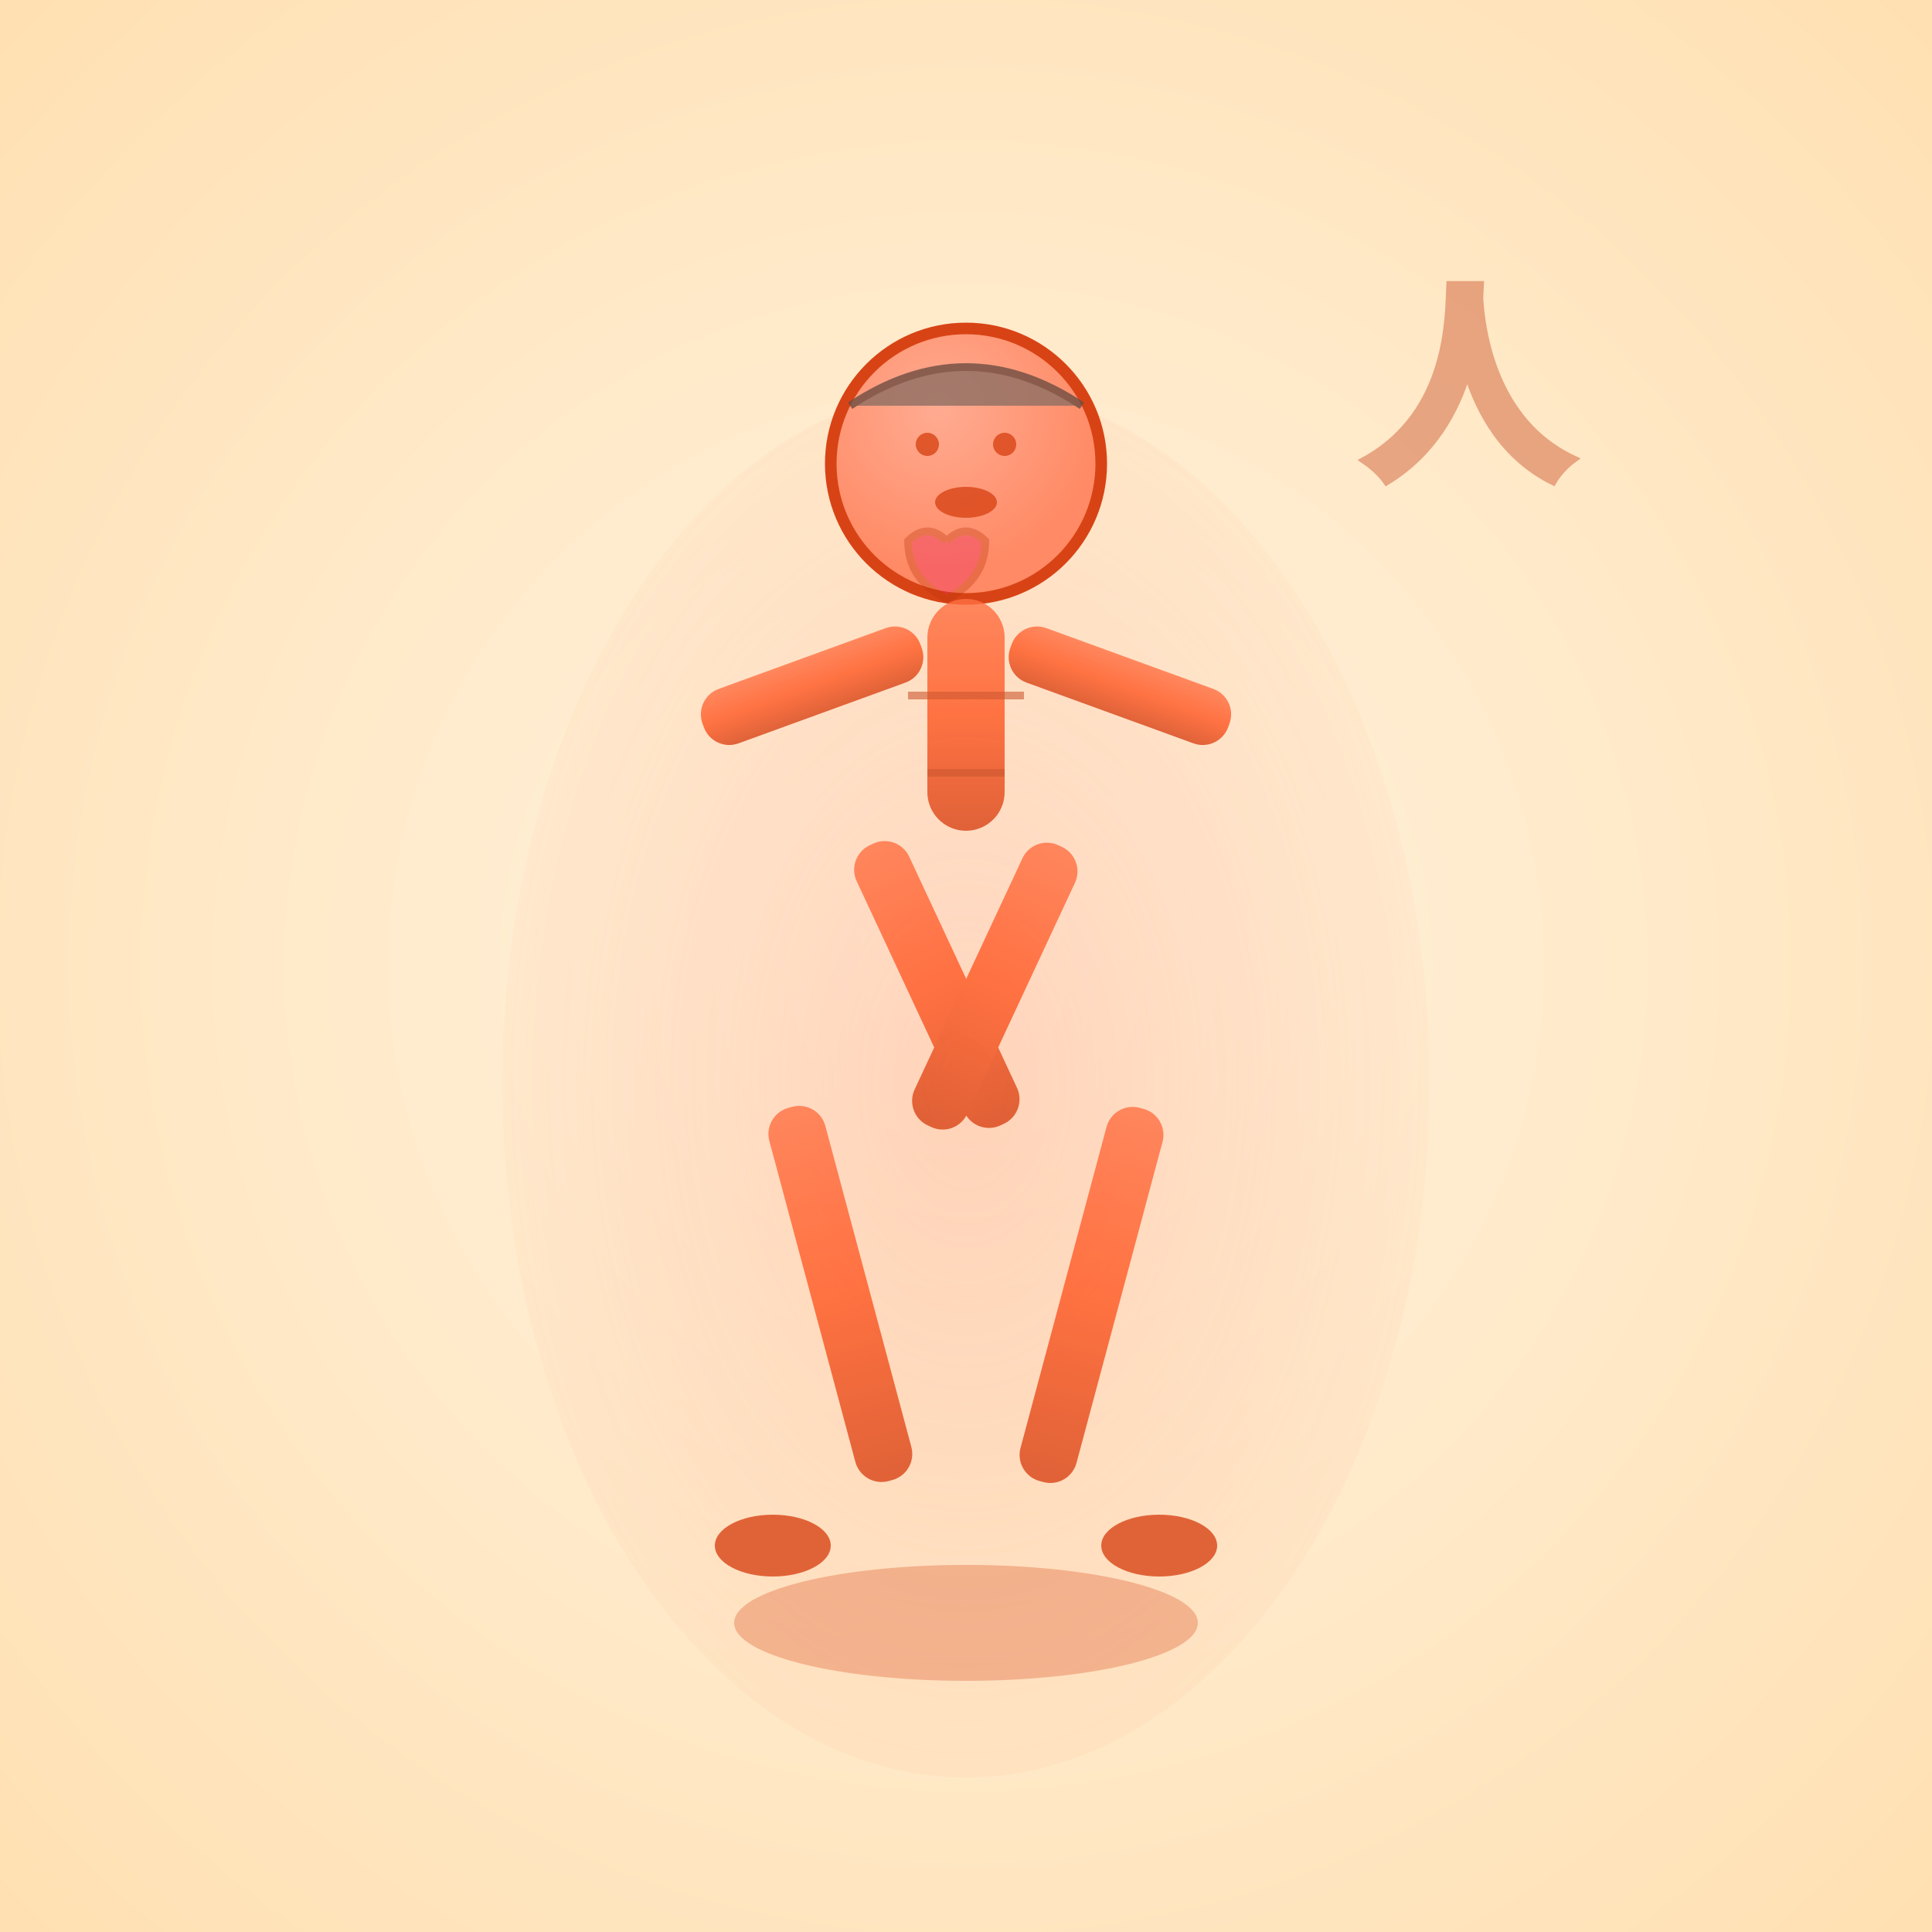
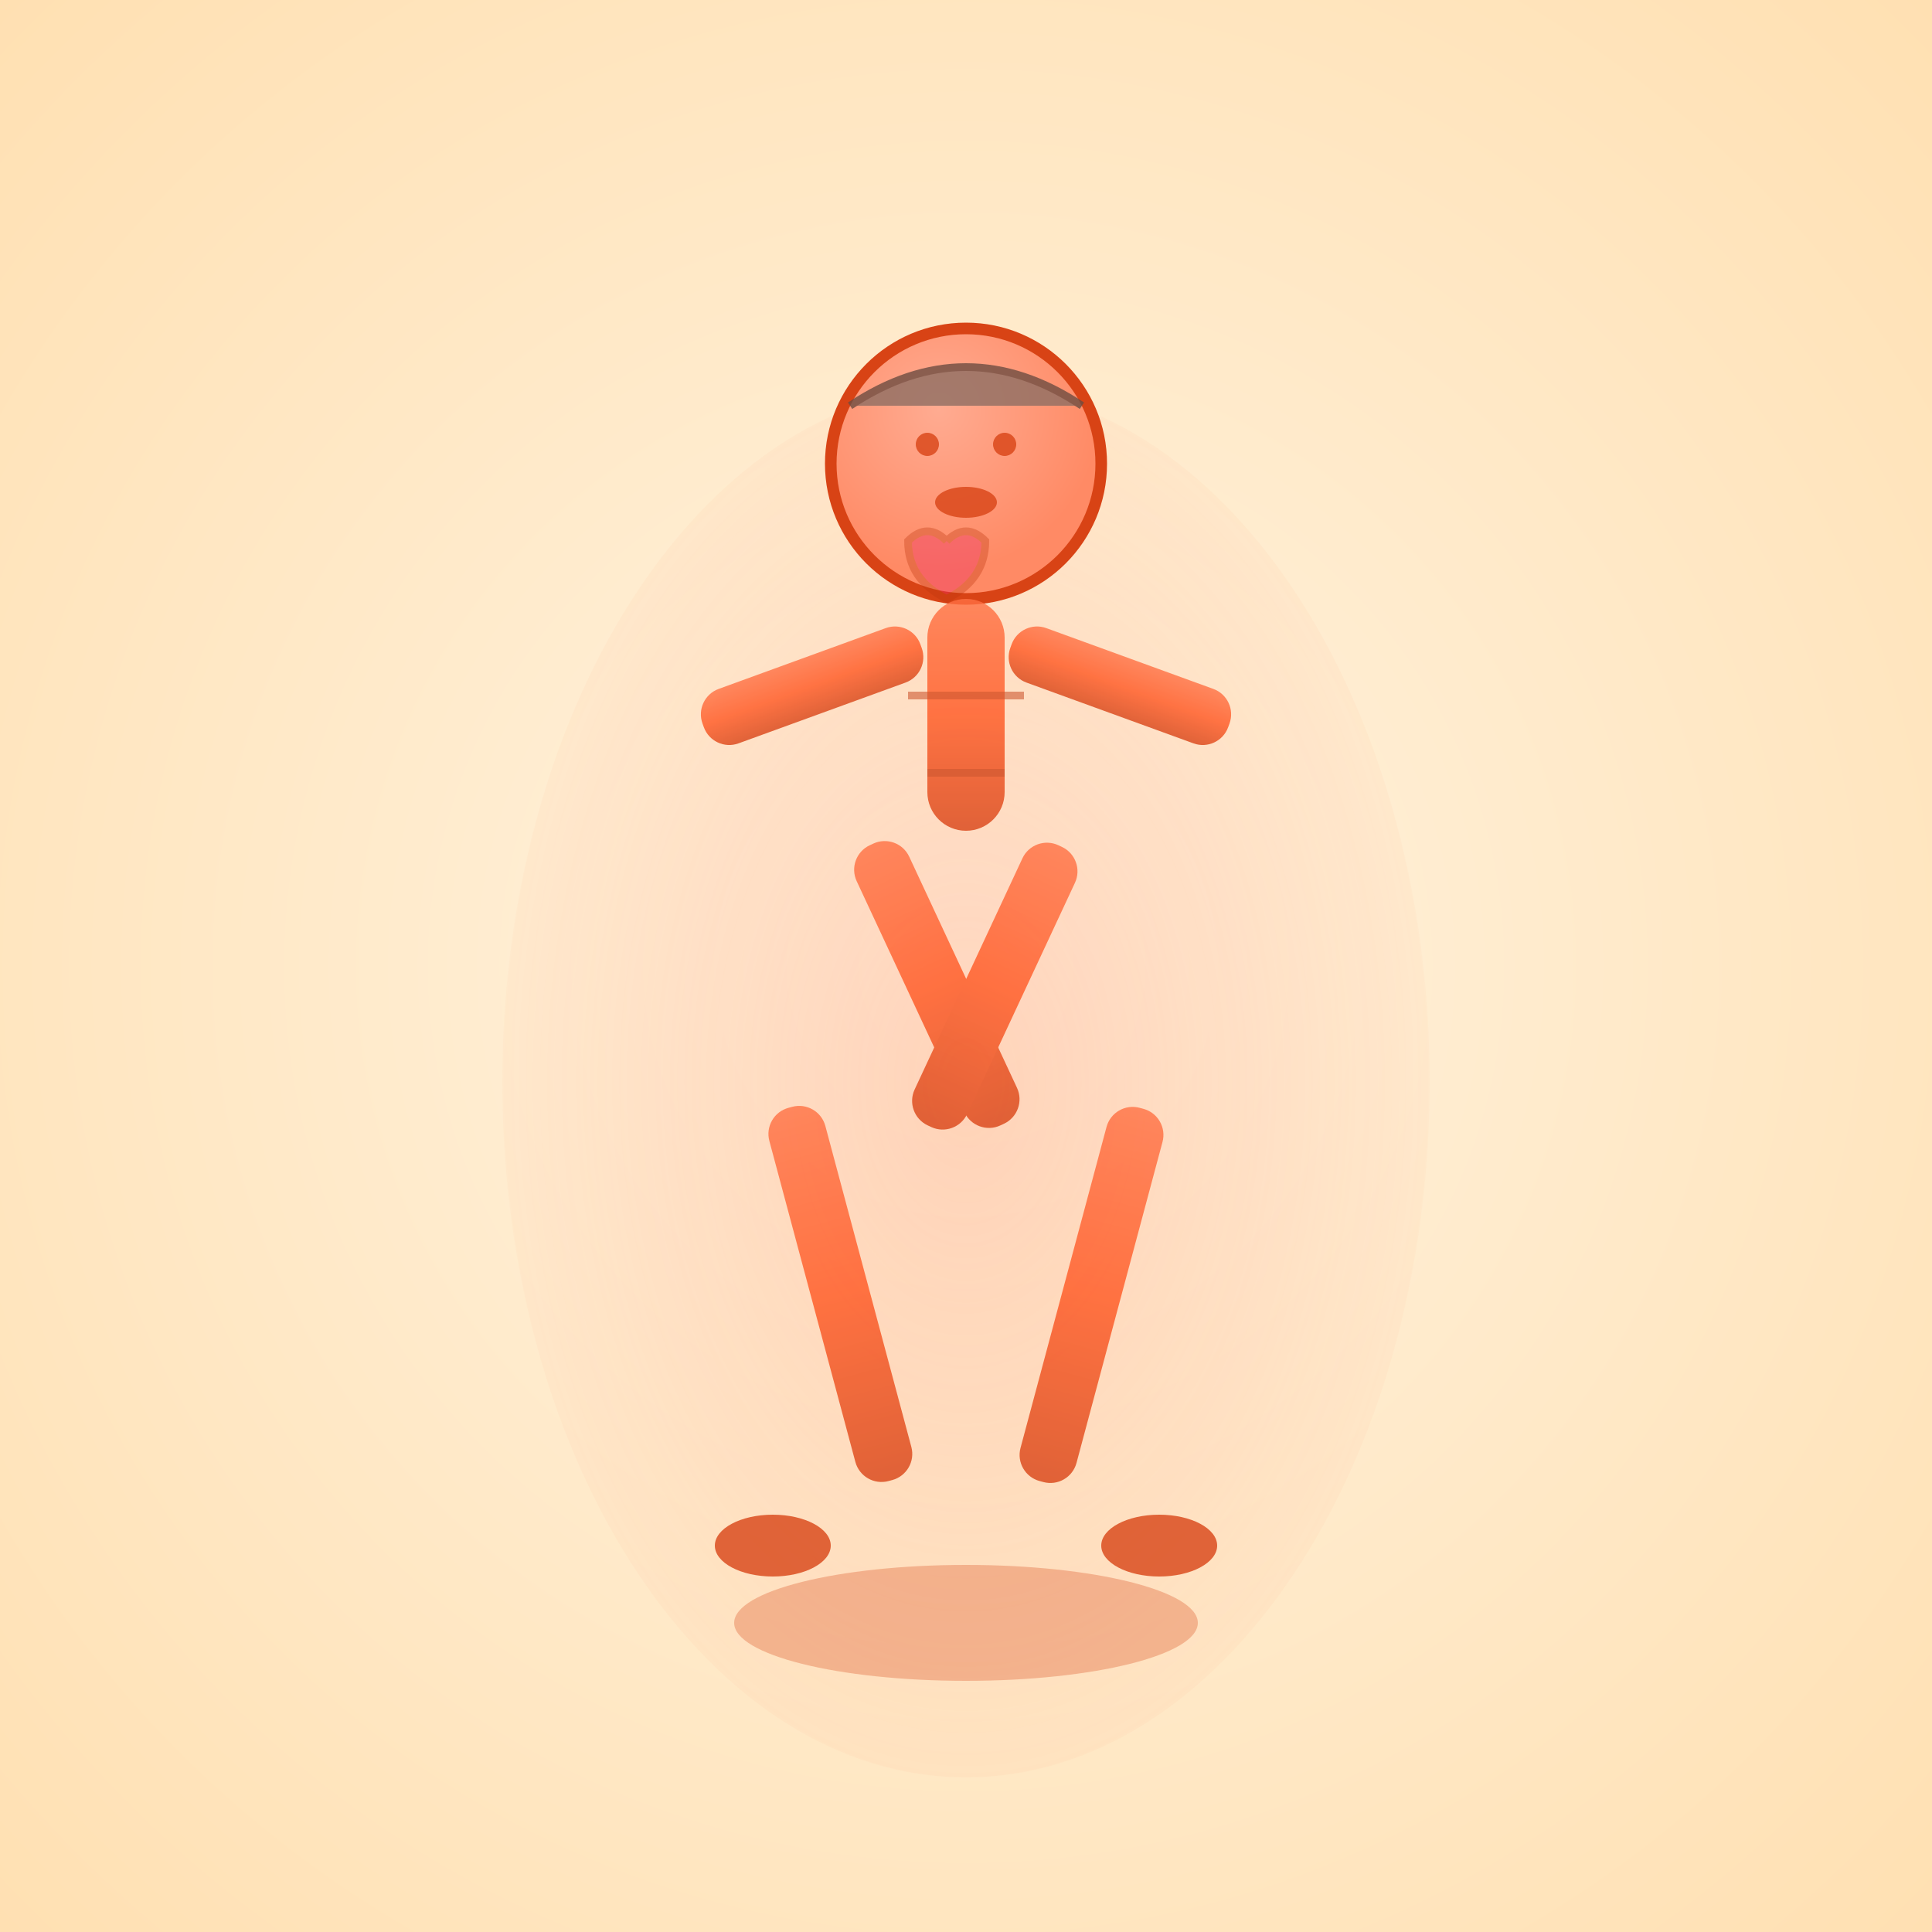
<svg xmlns="http://www.w3.org/2000/svg" width="500" height="500" viewBox="0 0 500 500">
  <defs>
    <radialGradient id="bgGrad9" cx="50%" cy="50%" r="70%">
      <stop offset="0%" style="stop-color:#fff3e0;stop-opacity:1" />
      <stop offset="100%" style="stop-color:#ffe0b2;stop-opacity:1" />
    </radialGradient>
    <linearGradient id="personGrad9" x1="0%" y1="0%" x2="0%" y2="100%">
      <stop offset="0%" style="stop-color:#ff7043;stop-opacity:1" />
      <stop offset="50%" style="stop-color:#ff5722;stop-opacity:1" />
      <stop offset="100%" style="stop-color:#d84315;stop-opacity:1" />
    </linearGradient>
    <radialGradient id="headGrad9" cx="40%" cy="30%" r="60%">
      <stop offset="0%" style="stop-color:#ffab91;stop-opacity:1" />
      <stop offset="100%" style="stop-color:#ff8a65;stop-opacity:1" />
    </radialGradient>
    <radialGradient id="glowGrad9" cx="50%" cy="50%" r="60%">
      <stop offset="0%" style="stop-color:#ff8a65;stop-opacity:0.3" />
      <stop offset="100%" style="stop-color:#ff8a65;stop-opacity:0" />
    </radialGradient>
  </defs>
  <rect width="500" height="500" fill="url(#bgGrad9)" />
  <ellipse cx="250" cy="280" rx="120" ry="180" fill="url(#glowGrad9)" />
  <ellipse cx="250" cy="420" rx="60" ry="15" fill="#d84315" opacity="0.3" />
  <circle cx="250" cy="120" r="35" fill="url(#headGrad9)" stroke="#d84315" stroke-width="3" />
  <g fill="#d84315" opacity="0.8">
    <circle cx="240" cy="115" r="3" />
    <circle cx="260" cy="115" r="3" />
    <ellipse cx="250" cy="130" rx="8" ry="4" />
    <path d="M220 105 Q250 85 280 105" fill="#8d6e63" stroke="#6d4c41" stroke-width="2" />
    <rect x="240" y="155" width="20" height="60" rx="10" fill="url(#personGrad9)" />
    <rect x="180" y="170" width="60" height="15" rx="7" fill="url(#personGrad9)" transform="rotate(-20 210 177)" />
    <rect x="260" y="170" width="60" height="15" rx="7" fill="url(#personGrad9)" transform="rotate(20 290 177)" />
    <rect x="235" y="215" width="15" height="80" rx="7" fill="url(#personGrad9)" transform="rotate(-25 242 255)" />
    <rect x="250" y="215" width="15" height="80" rx="7" fill="url(#personGrad9)" transform="rotate(25 257 255)" />
    <rect x="210" y="285" width="15" height="100" rx="7" fill="url(#personGrad9)" transform="rotate(-15 217 335)" />
    <rect x="275" y="285" width="15" height="100" rx="7" fill="url(#personGrad9)" transform="rotate(15 282 335)" />
    <ellipse cx="200" cy="400" rx="15" ry="8" fill="#d84315" />
    <ellipse cx="300" cy="400" rx="15" ry="8" fill="#d84315" />
    <g stroke="#bf360c" stroke-width="2" fill="none" opacity="0.6">
      <line x1="235" y1="180" x2="265" y2="180" />
      <line x1="240" y1="200" x2="260" y2="200" />
      <path d="M245 140 Q240 135 235 140 Q235 150 245 155 Q255 150 255 140 Q250 135 245 140" fill="#e91e63" opacity="0.7" />
-       <text x="380" y="120" font-family="serif" font-size="56" font-weight="bold" text-anchor="middle" fill="#bf360c" opacity="0.8">人</text>
    </g>
  </g>
</svg>
